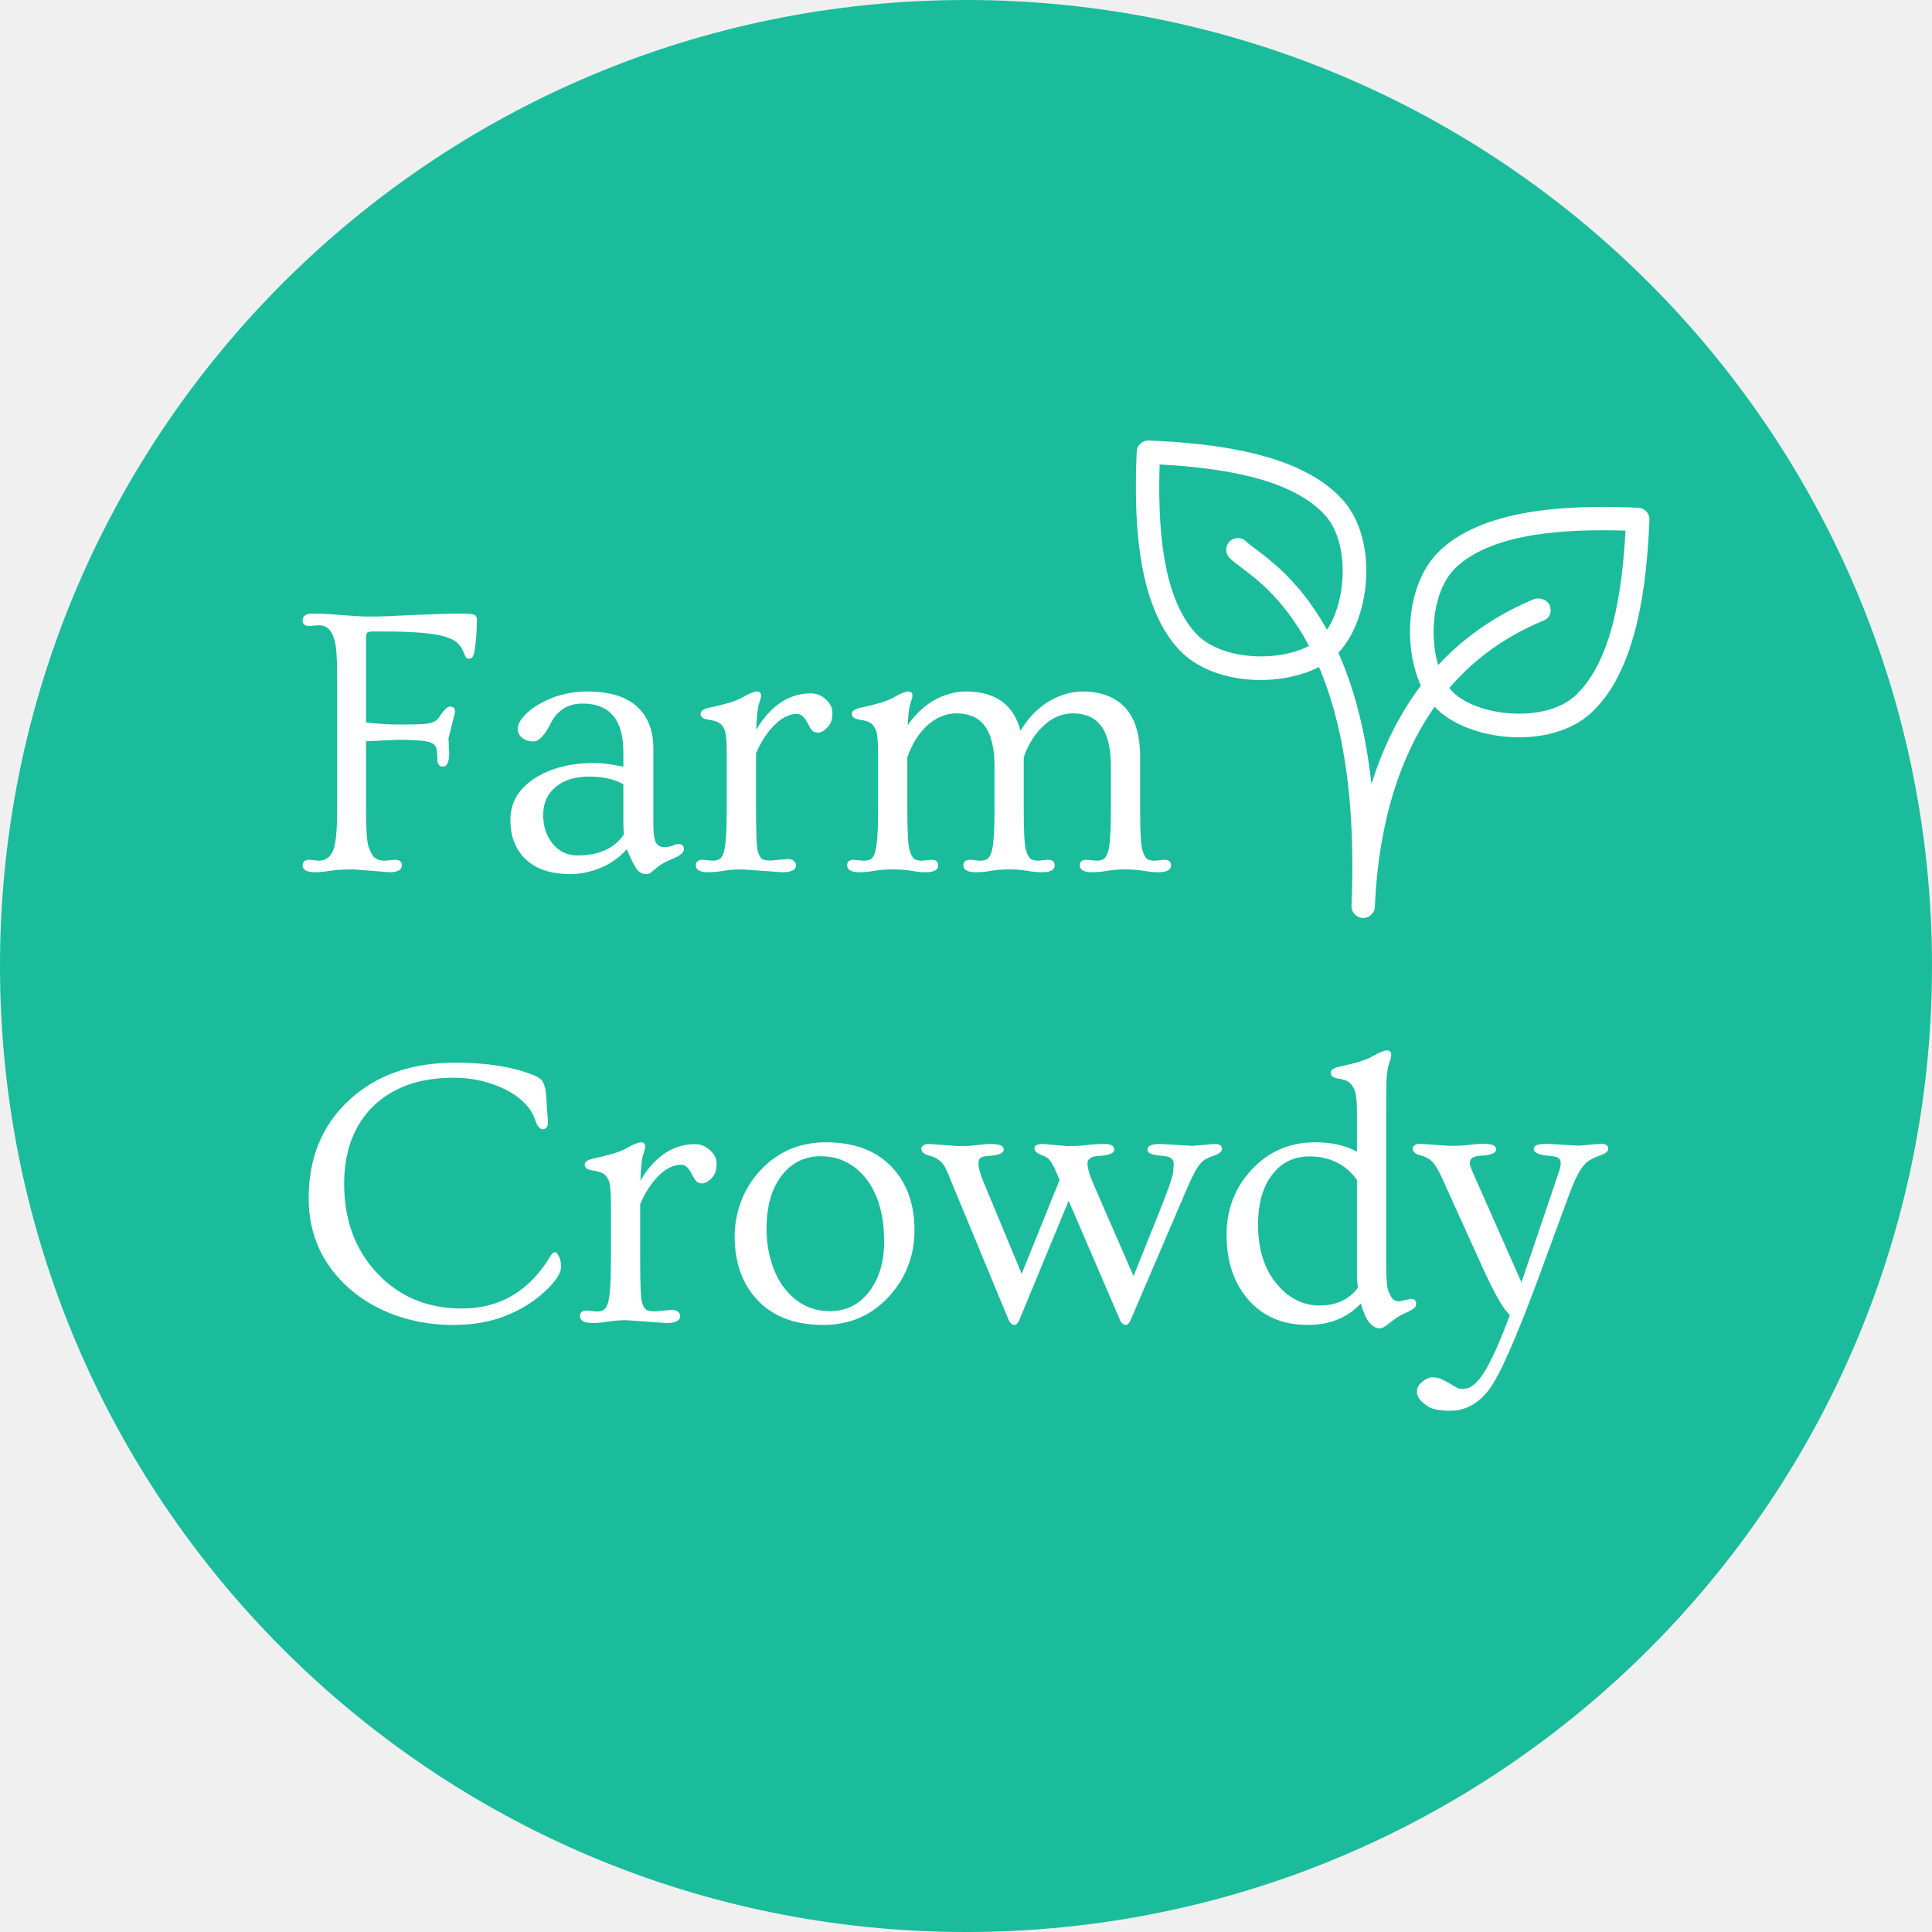
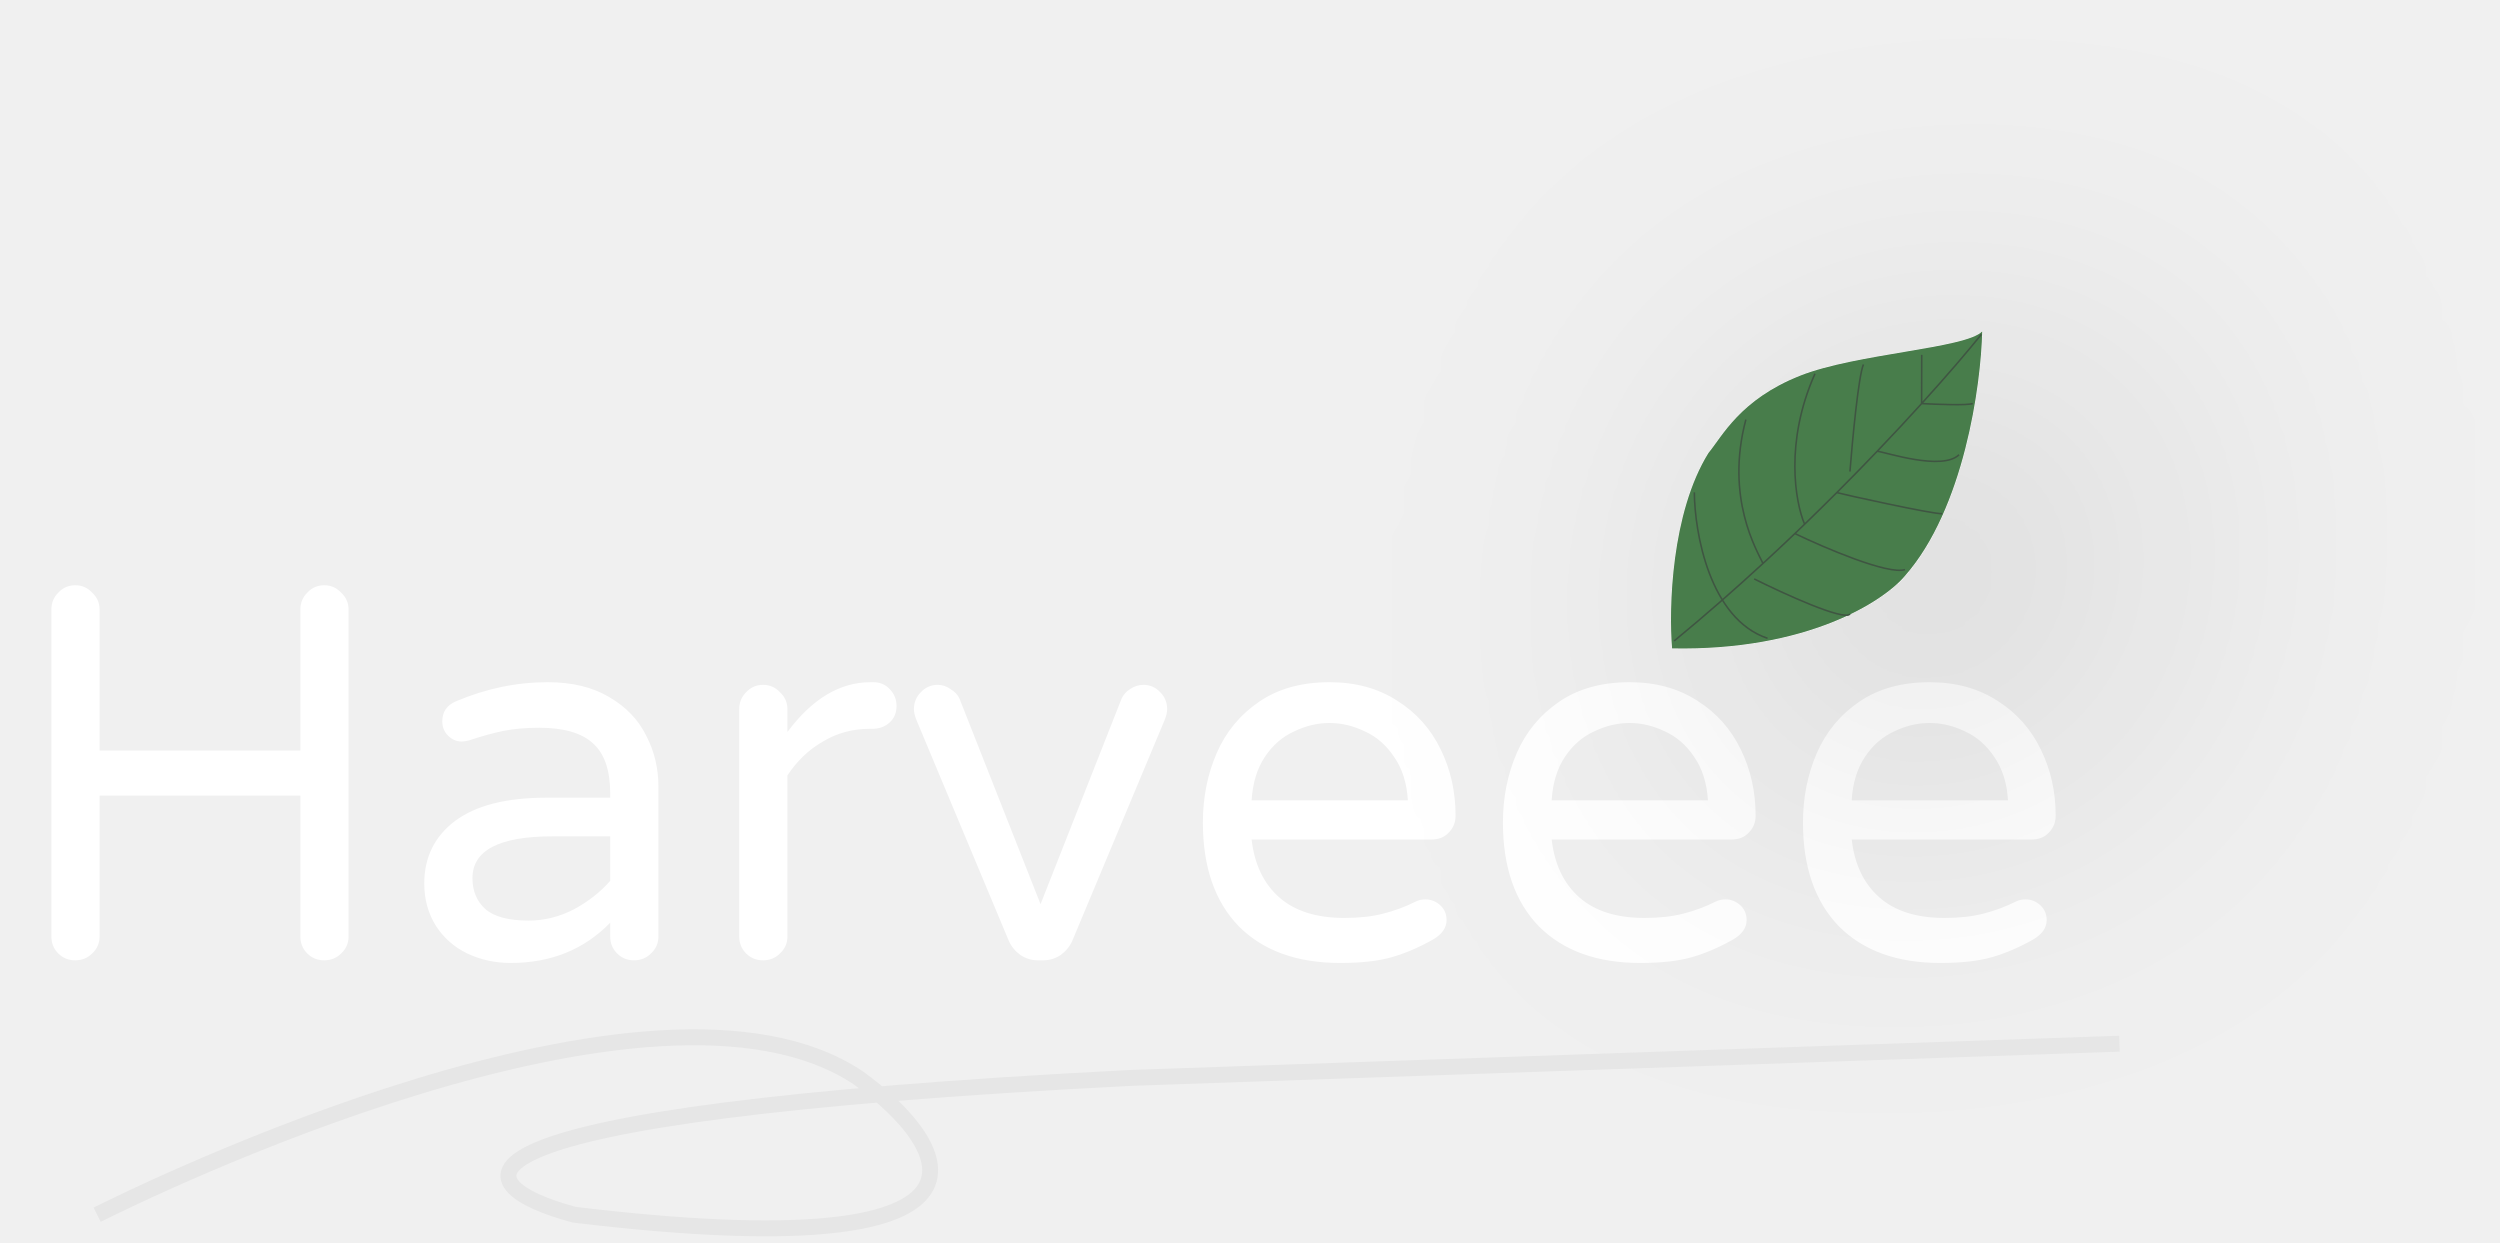
- <svg xmlns="http://www.w3.org/2000/svg" width="60" height="60" viewBox="0 0 60 60" fill="none">
-   <circle cx="30" cy="30" r="30" fill="#1ABC9C" />
-   <path d="M9.779 27.088C9.525 27.088 9.398 27.016 9.398 26.871C9.398 26.758 9.469 26.701 9.609 26.701L9.896 26.73C10.131 26.73 10.289 26.6 10.371 26.338C10.438 26.115 10.471 25.717 10.471 25.143V21.006C10.471 20.432 10.443 20.057 10.389 19.881C10.334 19.701 10.268 19.58 10.19 19.518C10.115 19.451 10.018 19.418 9.896 19.418L9.609 19.441C9.469 19.441 9.398 19.385 9.398 19.271C9.398 19.127 9.502 19.055 9.709 19.055C9.92 19.055 10.092 19.061 10.225 19.072C10.357 19.08 10.492 19.09 10.629 19.102C10.988 19.133 11.26 19.148 11.443 19.148C11.627 19.148 11.824 19.145 12.035 19.137C12.246 19.125 12.488 19.113 12.762 19.102C13.492 19.07 14 19.055 14.285 19.055C14.57 19.055 14.729 19.072 14.76 19.107C14.795 19.143 14.812 19.191 14.812 19.254C14.812 19.312 14.81 19.369 14.807 19.424C14.807 19.479 14.805 19.539 14.801 19.605C14.797 19.695 14.785 19.83 14.766 20.01C14.746 20.186 14.723 20.305 14.695 20.367C14.668 20.426 14.629 20.455 14.578 20.455C14.527 20.455 14.492 20.443 14.473 20.42C14.453 20.393 14.426 20.334 14.391 20.244C14.359 20.15 14.301 20.062 14.215 19.98C14.133 19.895 14 19.824 13.816 19.77C13.469 19.664 12.82 19.611 11.871 19.611H11.584C11.49 19.611 11.43 19.625 11.402 19.652C11.379 19.68 11.367 19.742 11.367 19.84V22.436C11.738 22.479 12.07 22.5 12.363 22.5C12.656 22.5 12.867 22.498 12.996 22.494C13.129 22.49 13.238 22.48 13.324 22.465C13.477 22.434 13.586 22.363 13.652 22.254C13.785 22.047 13.893 21.943 13.975 21.943C14.08 21.943 14.133 21.998 14.133 22.107L13.928 22.939L13.951 23.385C13.951 23.666 13.885 23.807 13.752 23.807C13.639 23.807 13.582 23.732 13.582 23.584C13.582 23.432 13.572 23.318 13.553 23.244C13.537 23.17 13.488 23.113 13.406 23.074C13.281 23.008 12.935 22.975 12.369 22.975C12.357 22.975 12.023 22.99 11.367 23.021V25.143C11.367 25.732 11.393 26.113 11.443 26.285C11.498 26.453 11.562 26.57 11.637 26.637C11.715 26.699 11.816 26.73 11.941 26.73L12.258 26.701C12.406 26.701 12.48 26.758 12.48 26.871C12.48 27.016 12.352 27.088 12.094 27.088L10.992 27C10.707 27 10.465 27.014 10.266 27.041C10.066 27.072 9.904 27.088 9.779 27.088ZM21.07 26.215C21.184 26.215 21.24 26.268 21.24 26.373C21.24 26.475 21.127 26.572 20.9 26.666C20.674 26.76 20.516 26.846 20.426 26.924C20.336 26.998 20.27 27.053 20.227 27.088C20.184 27.127 20.133 27.146 20.074 27.146C19.957 27.146 19.859 27.098 19.781 27C19.703 26.902 19.598 26.693 19.465 26.373C19.242 26.627 18.971 26.82 18.65 26.953C18.334 27.082 18.02 27.146 17.707 27.146C17.117 27.146 16.66 26.996 16.336 26.695C16.012 26.395 15.85 25.982 15.85 25.459C15.85 24.936 16.094 24.512 16.582 24.188C17.074 23.859 17.701 23.695 18.463 23.695C18.689 23.695 18.988 23.734 19.359 23.812V23.355C19.359 22.352 18.936 21.85 18.088 21.85C17.639 21.85 17.309 22.057 17.098 22.471C16.914 22.842 16.734 23.027 16.559 23.027C16.43 23.027 16.316 22.99 16.219 22.916C16.125 22.842 16.078 22.748 16.078 22.635C16.078 22.521 16.137 22.396 16.254 22.26C16.371 22.119 16.527 21.992 16.723 21.879C17.184 21.609 17.689 21.475 18.24 21.475C19.217 21.475 19.848 21.793 20.133 22.43C20.238 22.656 20.291 22.934 20.291 23.262V25.6C20.291 25.9 20.32 26.094 20.379 26.18C20.438 26.266 20.52 26.309 20.625 26.309C20.73 26.309 20.816 26.293 20.883 26.262C20.949 26.23 21.012 26.215 21.07 26.215ZM19.359 24.357C19.078 24.197 18.723 24.117 18.293 24.117C17.863 24.117 17.518 24.225 17.256 24.439C16.998 24.654 16.869 24.943 16.869 25.307C16.869 25.666 16.969 25.967 17.168 26.209C17.367 26.447 17.623 26.566 17.936 26.566C18.604 26.566 19.084 26.348 19.377 25.91C19.365 25.801 19.359 25.68 19.359 25.547V24.357ZM22.002 27.088C21.74 27.088 21.609 27.016 21.609 26.871C21.609 26.758 21.682 26.701 21.826 26.701L22.119 26.73C22.209 26.73 22.283 26.715 22.342 26.684C22.4 26.648 22.445 26.576 22.477 26.467C22.539 26.268 22.57 25.826 22.57 25.143V23.391C22.57 22.992 22.545 22.744 22.494 22.646C22.447 22.545 22.389 22.477 22.318 22.441C22.252 22.402 22.141 22.371 21.984 22.348C21.832 22.324 21.756 22.264 21.756 22.166C21.756 22.076 21.855 22.012 22.055 21.973C22.52 21.875 22.84 21.777 23.016 21.68C23.254 21.543 23.416 21.475 23.502 21.475C23.592 21.475 23.637 21.52 23.637 21.609C23.637 21.652 23.627 21.697 23.607 21.744C23.592 21.791 23.574 21.848 23.555 21.914C23.523 22.047 23.5 22.297 23.484 22.664C23.824 22.094 24.234 21.738 24.715 21.598C24.855 21.555 25.012 21.533 25.184 21.533C25.359 21.533 25.514 21.596 25.646 21.721C25.783 21.846 25.852 21.979 25.852 22.119C25.852 22.26 25.836 22.363 25.805 22.43C25.773 22.496 25.734 22.553 25.688 22.6C25.586 22.701 25.494 22.752 25.412 22.752C25.334 22.752 25.273 22.732 25.23 22.693C25.188 22.65 25.139 22.574 25.084 22.465C24.986 22.27 24.877 22.172 24.756 22.172C24.635 22.172 24.52 22.199 24.41 22.254C24.301 22.305 24.191 22.383 24.082 22.488C23.844 22.711 23.643 23.014 23.479 23.396V25.143C23.479 25.885 23.498 26.322 23.537 26.455C23.58 26.584 23.631 26.662 23.689 26.689C23.752 26.713 23.836 26.725 23.941 26.725L24.463 26.678C24.541 26.678 24.604 26.697 24.65 26.736C24.697 26.771 24.721 26.816 24.721 26.871C24.721 27.016 24.578 27.088 24.293 27.088L23.057 27C22.857 27 22.668 27.014 22.488 27.041C22.312 27.072 22.15 27.088 22.002 27.088ZM26.695 27.088C26.438 27.088 26.309 27.016 26.309 26.871C26.309 26.758 26.381 26.701 26.525 26.701L26.818 26.73C26.908 26.73 26.982 26.715 27.041 26.684C27.1 26.648 27.145 26.576 27.176 26.467C27.238 26.268 27.27 25.826 27.27 25.143V23.391C27.27 23 27.244 22.754 27.193 22.652C27.143 22.547 27.082 22.477 27.012 22.441C26.945 22.402 26.836 22.371 26.684 22.348C26.531 22.324 26.455 22.264 26.455 22.166C26.455 22.076 26.555 22.012 26.754 21.973C27.219 21.875 27.539 21.777 27.715 21.68C27.953 21.543 28.115 21.475 28.201 21.475C28.291 21.475 28.336 21.52 28.336 21.609C28.336 21.652 28.326 21.697 28.307 21.744C28.291 21.791 28.273 21.848 28.254 21.914C28.227 22.02 28.205 22.223 28.189 22.523C28.537 22.02 28.973 21.693 29.496 21.545C29.664 21.498 29.832 21.475 30 21.475C30.914 21.475 31.479 21.881 31.693 22.693C32.041 22.115 32.5 21.738 33.07 21.562C33.25 21.504 33.432 21.475 33.615 21.475C34.185 21.475 34.627 21.641 34.94 21.973C35.252 22.305 35.408 22.822 35.408 23.525V25.143C35.408 25.826 35.432 26.246 35.478 26.402C35.525 26.555 35.578 26.648 35.637 26.684C35.695 26.715 35.77 26.73 35.859 26.73L36.152 26.701C36.297 26.701 36.369 26.758 36.369 26.871C36.369 27.016 36.238 27.088 35.977 27.088C35.828 27.088 35.67 27.072 35.502 27.041C35.334 27.014 35.152 27 34.957 27C34.766 27 34.582 27.014 34.406 27.041C34.234 27.072 34.074 27.088 33.926 27.088C33.664 27.088 33.533 27.016 33.533 26.871C33.533 26.758 33.605 26.701 33.75 26.701L34.043 26.73C34.133 26.73 34.207 26.715 34.266 26.684C34.324 26.648 34.371 26.576 34.406 26.467C34.469 26.271 34.5 25.83 34.5 25.143V23.807C34.5 22.951 34.27 22.43 33.809 22.242C33.66 22.184 33.5 22.154 33.328 22.154C33.16 22.154 33.002 22.186 32.853 22.248C32.705 22.307 32.566 22.395 32.438 22.512C32.152 22.766 31.938 23.102 31.793 23.52V25.143C31.793 25.826 31.816 26.246 31.863 26.402C31.91 26.555 31.963 26.648 32.022 26.684C32.08 26.715 32.154 26.73 32.244 26.73L32.537 26.701C32.682 26.701 32.754 26.758 32.754 26.871C32.754 27.016 32.623 27.088 32.361 27.088C32.213 27.088 32.055 27.072 31.887 27.041C31.719 27.014 31.537 27 31.342 27C31.15 27 30.967 27.014 30.791 27.041C30.619 27.072 30.459 27.088 30.311 27.088C30.049 27.088 29.918 27.016 29.918 26.871C29.918 26.758 29.99 26.701 30.135 26.701L30.428 26.73C30.518 26.73 30.592 26.715 30.65 26.684C30.709 26.648 30.756 26.576 30.791 26.467C30.854 26.271 30.885 25.83 30.885 25.143V23.807C30.885 22.951 30.656 22.43 30.199 22.242C30.047 22.184 29.885 22.154 29.713 22.154C29.545 22.154 29.387 22.186 29.238 22.248C29.09 22.307 28.949 22.395 28.816 22.512C28.535 22.766 28.322 23.102 28.178 23.52V25.143C28.178 25.826 28.201 26.246 28.248 26.402C28.295 26.555 28.348 26.648 28.406 26.684C28.465 26.715 28.539 26.73 28.629 26.73L28.922 26.701C29.066 26.701 29.139 26.758 29.139 26.871C29.139 27.016 29.01 27.088 28.752 27.088C28.604 27.088 28.449 27.072 28.289 27.041C28.129 27.014 27.945 27 27.738 27C27.531 27 27.342 27.014 27.17 27.041C27.002 27.072 26.844 27.088 26.695 27.088ZM17.016 34.842C17.016 34.994 16.963 35.07 16.857 35.07C16.764 35.07 16.686 34.977 16.623 34.789C16.564 34.598 16.451 34.418 16.283 34.25C16.115 34.082 15.914 33.941 15.68 33.828C15.191 33.59 14.666 33.471 14.104 33.471C13.545 33.471 13.06 33.547 12.65 33.699C12.244 33.848 11.895 34.062 11.602 34.344C10.992 34.941 10.688 35.748 10.688 36.764C10.688 37.889 11.031 38.816 11.719 39.547C12.402 40.273 13.277 40.637 14.344 40.637C15.531 40.637 16.449 40.092 17.098 39.002C17.141 38.932 17.186 38.893 17.232 38.885C17.275 38.885 17.318 38.932 17.361 39.025C17.404 39.119 17.426 39.225 17.426 39.342C17.426 39.537 17.26 39.791 16.928 40.103C16.596 40.416 16.191 40.668 15.715 40.859C15.242 41.051 14.69 41.147 14.057 41.147C13.428 41.147 12.83 41.045 12.264 40.842C11.701 40.635 11.223 40.353 10.828 39.998C10 39.256 9.586 38.328 9.586 37.215C9.586 35.957 10.004 34.941 10.84 34.168C11.676 33.391 12.775 33.002 14.139 33.002C15.123 33.002 15.938 33.133 16.582 33.395C16.707 33.449 16.789 33.502 16.828 33.553C16.906 33.662 16.951 33.826 16.963 34.045C16.979 34.26 16.988 34.408 16.992 34.49C17.008 34.682 17.016 34.799 17.016 34.842ZM18.404 41.088C18.143 41.088 18.012 41.016 18.012 40.871C18.012 40.758 18.084 40.701 18.229 40.701L18.521 40.73C18.611 40.73 18.686 40.715 18.744 40.684C18.803 40.648 18.848 40.576 18.879 40.467C18.941 40.268 18.973 39.826 18.973 39.143V37.391C18.973 36.992 18.947 36.744 18.896 36.647C18.85 36.545 18.791 36.477 18.721 36.441C18.654 36.402 18.543 36.371 18.387 36.348C18.234 36.324 18.158 36.264 18.158 36.166C18.158 36.076 18.258 36.012 18.457 35.973C18.922 35.875 19.242 35.777 19.418 35.68C19.656 35.543 19.818 35.475 19.904 35.475C19.994 35.475 20.039 35.52 20.039 35.609C20.039 35.652 20.029 35.697 20.01 35.744C19.994 35.791 19.977 35.848 19.957 35.914C19.926 36.047 19.902 36.297 19.887 36.664C20.227 36.094 20.637 35.738 21.117 35.598C21.258 35.555 21.414 35.533 21.586 35.533C21.762 35.533 21.916 35.596 22.049 35.721C22.186 35.846 22.254 35.978 22.254 36.119C22.254 36.26 22.238 36.363 22.207 36.43C22.176 36.496 22.137 36.553 22.09 36.6C21.988 36.701 21.896 36.752 21.814 36.752C21.736 36.752 21.676 36.732 21.633 36.693C21.59 36.65 21.541 36.574 21.486 36.465C21.389 36.27 21.279 36.172 21.158 36.172C21.037 36.172 20.922 36.199 20.812 36.254C20.703 36.305 20.594 36.383 20.484 36.488C20.246 36.711 20.045 37.014 19.881 37.397V39.143C19.881 39.885 19.9 40.322 19.939 40.455C19.982 40.584 20.033 40.662 20.092 40.69C20.154 40.713 20.238 40.725 20.344 40.725L20.865 40.678C20.943 40.678 21.006 40.697 21.053 40.736C21.1 40.772 21.123 40.816 21.123 40.871C21.123 41.016 20.98 41.088 20.695 41.088L19.459 41C19.26 41 19.07 41.014 18.891 41.041C18.715 41.072 18.553 41.088 18.404 41.088ZM22.816 38.398C22.816 38.02 22.885 37.652 23.021 37.297C23.158 36.941 23.352 36.629 23.602 36.359C24.148 35.77 24.83 35.475 25.646 35.475C26.553 35.475 27.25 35.746 27.738 36.289C28.18 36.781 28.4 37.42 28.4 38.205C28.4 38.998 28.137 39.684 27.609 40.262C27.07 40.852 26.391 41.147 25.57 41.147C24.664 41.147 23.969 40.875 23.484 40.332C23.039 39.84 22.816 39.195 22.816 38.398ZM23.807 38.152C23.807 38.535 23.859 38.893 23.965 39.225C24.07 39.557 24.215 39.832 24.398 40.051C24.762 40.496 25.221 40.719 25.775 40.719C26.268 40.719 26.668 40.523 26.977 40.133C27.297 39.727 27.457 39.203 27.457 38.562C27.457 37.715 27.262 37.051 26.871 36.57C26.504 36.129 26.043 35.908 25.488 35.908C24.996 35.908 24.596 36.103 24.287 36.494C23.967 36.9 23.807 37.453 23.807 38.152ZM37.711 35.527C37.871 35.527 37.951 35.576 37.951 35.674C37.951 35.756 37.877 35.824 37.728 35.879C37.58 35.93 37.471 35.978 37.4 36.025C37.334 36.072 37.27 36.141 37.207 36.23C37.105 36.375 36.963 36.668 36.779 37.109L35.121 40.977C35.074 41.09 35.023 41.147 34.969 41.147C34.887 41.147 34.822 41.09 34.775 40.977L33.188 37.291L31.664 40.977C31.617 41.09 31.566 41.147 31.512 41.147C31.43 41.147 31.365 41.09 31.318 40.977L29.525 36.652C29.424 36.387 29.342 36.217 29.279 36.143C29.174 36.014 29.035 35.93 28.863 35.891C28.695 35.848 28.611 35.773 28.611 35.668C28.611 35.633 28.633 35.602 28.676 35.574C28.715 35.543 28.773 35.527 28.852 35.527L29.76 35.592C29.994 35.592 30.168 35.584 30.281 35.568C30.48 35.541 30.645 35.527 30.773 35.527C31.039 35.527 31.172 35.584 31.172 35.697C31.172 35.815 31.016 35.881 30.703 35.897C30.512 35.904 30.408 35.957 30.393 36.055C30.389 36.082 30.387 36.115 30.387 36.154C30.387 36.244 30.428 36.4 30.51 36.623L31.729 39.559L32.906 36.647L32.777 36.342C32.684 36.123 32.586 35.986 32.484 35.932C32.445 35.912 32.4 35.893 32.35 35.873C32.201 35.818 32.127 35.748 32.127 35.662C32.127 35.572 32.215 35.527 32.391 35.527L33.141 35.592C33.383 35.592 33.565 35.584 33.685 35.568C33.897 35.541 34.102 35.527 34.301 35.527C34.504 35.527 34.605 35.584 34.605 35.697C34.605 35.815 34.449 35.881 34.137 35.897C33.895 35.908 33.773 35.988 33.773 36.137C33.773 36.289 33.852 36.539 34.008 36.887L35.203 39.629L36.018 37.602C36.275 36.953 36.412 36.565 36.428 36.435C36.443 36.303 36.451 36.207 36.451 36.148C36.451 36 36.35 35.918 36.147 35.902C35.943 35.883 35.807 35.859 35.736 35.832C35.67 35.805 35.637 35.76 35.637 35.697C35.637 35.584 35.77 35.527 36.035 35.527L37.031 35.586L37.711 35.527ZM42.264 40.478C41.846 40.924 41.297 41.147 40.617 41.147C39.82 41.147 39.191 40.871 38.73 40.32C38.305 39.805 38.092 39.148 38.092 38.352C38.092 37.555 38.353 36.877 38.877 36.318C39.404 35.756 40.06 35.475 40.846 35.475C41.361 35.475 41.793 35.572 42.141 35.768V34.531C42.141 34.164 42.111 33.926 42.053 33.816C41.994 33.703 41.932 33.627 41.865 33.588C41.799 33.549 41.691 33.518 41.543 33.494C41.398 33.471 41.326 33.41 41.326 33.312C41.326 33.223 41.426 33.158 41.625 33.119C42.094 33.022 42.416 32.922 42.592 32.82C42.83 32.688 42.99 32.621 43.072 32.621C43.162 32.621 43.207 32.666 43.207 32.756C43.207 32.799 43.199 32.844 43.184 32.891C43.102 33.102 43.059 33.369 43.055 33.693C43.051 34.018 43.049 34.281 43.049 34.484V39.283C43.049 39.713 43.074 39.99 43.125 40.115C43.176 40.24 43.227 40.322 43.277 40.361C43.328 40.397 43.389 40.414 43.459 40.414L43.81 40.338C43.924 40.338 43.98 40.389 43.98 40.49C43.98 40.549 43.955 40.598 43.904 40.637C43.857 40.676 43.775 40.721 43.658 40.772C43.541 40.822 43.443 40.875 43.365 40.93C43.287 40.984 43.219 41.035 43.16 41.082C43.027 41.195 42.924 41.252 42.85 41.252C42.596 41.252 42.4 40.994 42.264 40.478ZM42.141 36.641C41.785 36.156 41.293 35.914 40.664 35.914C40.191 35.914 39.812 36.096 39.527 36.459C39.223 36.842 39.07 37.365 39.07 38.029C39.07 38.803 39.268 39.422 39.662 39.887C40.029 40.324 40.469 40.543 40.98 40.543C41.5 40.543 41.897 40.359 42.17 39.992C42.15 39.848 42.141 39.68 42.141 39.488V36.641ZM49.705 35.522C49.865 35.522 49.945 35.57 49.945 35.668C49.945 35.75 49.871 35.818 49.723 35.873C49.578 35.924 49.467 35.973 49.389 36.02C49.31 36.062 49.238 36.125 49.172 36.207C49.035 36.375 48.891 36.666 48.738 37.08L47.859 39.471C47.105 41.525 46.56 42.762 46.225 43.18C45.893 43.602 45.498 43.812 45.041 43.812C44.725 43.812 44.496 43.77 44.355 43.684C44.121 43.535 44.004 43.383 44.004 43.227C44.004 43.117 44.043 43.027 44.121 42.957C44.25 42.836 44.367 42.775 44.473 42.775C44.582 42.775 44.678 42.793 44.76 42.828C44.842 42.867 44.92 42.908 44.994 42.951C45.072 42.998 45.143 43.039 45.205 43.074C45.268 43.113 45.324 43.133 45.375 43.133C45.426 43.133 45.478 43.129 45.533 43.121C45.592 43.113 45.654 43.086 45.721 43.039C45.787 42.996 45.859 42.928 45.938 42.834C46.016 42.74 46.102 42.609 46.195 42.441C46.402 42.062 46.635 41.527 46.893 40.836C46.725 40.711 46.459 40.26 46.096 39.482L44.801 36.623C44.684 36.369 44.594 36.207 44.531 36.137C44.43 36.008 44.293 35.924 44.121 35.885C43.953 35.842 43.869 35.768 43.869 35.662C43.869 35.627 43.891 35.596 43.934 35.568C43.973 35.537 44.031 35.522 44.109 35.522L45.018 35.586C45.256 35.586 45.435 35.578 45.557 35.562C45.764 35.535 45.934 35.522 46.066 35.522C46.332 35.522 46.465 35.578 46.465 35.691C46.465 35.809 46.309 35.875 45.996 35.891C45.797 35.902 45.684 35.955 45.656 36.049C45.648 36.076 45.645 36.105 45.645 36.137C45.645 36.188 45.703 36.34 45.82 36.594L47.25 39.822C47.254 39.822 47.256 39.818 47.256 39.81C47.256 39.803 47.258 39.795 47.262 39.787L48.258 36.852C48.316 36.676 48.365 36.531 48.404 36.418C48.447 36.301 48.469 36.203 48.469 36.125C48.469 36.043 48.441 35.986 48.387 35.955C48.332 35.924 48.227 35.902 48.07 35.891C47.777 35.863 47.631 35.795 47.631 35.685C47.631 35.576 47.764 35.522 48.029 35.522L49.025 35.58L49.705 35.522Z" fill="white" />
-   <path d="M41.677 15.498C40.34 14.042 37.614 13.764 35.679 13.681C35.479 13.673 35.309 13.829 35.301 14.029C35.218 15.963 35.263 18.703 36.6 20.159C37.164 20.774 38.057 21.076 38.953 21.114C39.926 21.155 40.904 20.885 41.469 20.366C42.554 19.37 42.855 16.78 41.677 15.498ZM40.978 19.832C40.168 20.575 38.006 20.615 37.136 19.668C36.057 18.493 35.959 16.194 36.013 14.425C37.781 14.521 40.062 14.814 41.142 15.99C42.012 16.937 41.787 19.089 40.978 19.832Z" fill="white" />
-   <path d="M50.878 15.768C48.944 15.686 46.204 15.73 44.748 17.067C43.464 18.245 43.544 20.851 44.54 21.936C45.059 22.5 46.01 22.853 46.983 22.894C47.879 22.932 48.793 22.708 49.409 22.144C50.865 20.807 51.143 18.081 51.225 16.146C51.234 15.946 51.078 15.777 50.878 15.768ZM48.916 21.608C47.969 22.478 45.817 22.253 45.075 21.444C44.332 20.635 44.291 18.472 45.238 17.602C46.414 16.523 48.712 16.425 50.481 16.48C50.385 18.248 50.092 20.529 48.916 21.608Z" fill="white" />
-   <path d="M48.124 18.798C48.046 18.612 47.803 18.539 47.619 18.615C44.779 19.805 43.315 22.029 42.593 24.349C42.037 19.328 39.879 17.712 38.963 17.027C38.849 16.941 38.76 16.879 38.712 16.826C38.576 16.679 38.346 16.669 38.198 16.805C38.051 16.94 38.041 17.17 38.176 17.318C38.245 17.392 38.366 17.486 38.528 17.608C39.56 18.38 42.3 20.432 41.972 28.13C41.964 28.33 42.12 28.5 42.32 28.508C42.52 28.517 42.69 28.361 42.698 28.162C42.831 25.051 43.841 20.986 47.9 19.286L47.96 19.26C48.144 19.183 48.202 18.983 48.124 18.798Z" fill="white" />
+ <svg xmlns="http://www.w3.org/2000/svg" width="157" height="78" viewBox="0 0 157 78" fill="none">
+   <path d="M4.724 60.308C4.303 60.308 3.948 60.164 3.659 59.876C3.371 59.587 3.227 59.232 3.227 58.811V38.284C3.227 37.863 3.371 37.508 3.659 37.22C3.948 36.909 4.303 36.754 4.724 36.754C5.145 36.754 5.5 36.909 5.789 37.22C6.099 37.508 6.254 37.863 6.254 38.284V47.134H18.863V38.284C18.863 37.863 19.007 37.508 19.296 37.22C19.584 36.909 19.939 36.754 20.36 36.754C20.782 36.754 21.136 36.909 21.425 37.22C21.735 37.508 21.89 37.863 21.89 38.284V58.811C21.89 59.232 21.735 59.587 21.425 59.876C21.136 60.164 20.782 60.308 20.36 60.308C19.939 60.308 19.584 60.164 19.296 59.876C19.007 59.587 18.863 59.232 18.863 58.811V49.962H6.254V58.811C6.254 59.232 6.099 59.587 5.789 59.876C5.5 60.164 5.145 60.308 4.724 60.308ZM32.067 60.474C31.091 60.474 30.181 60.275 29.339 59.876C28.518 59.476 27.864 58.9 27.376 58.145C26.888 57.369 26.644 56.482 26.644 55.484C26.644 53.843 27.287 52.534 28.573 51.558C29.882 50.583 31.789 50.095 34.296 50.095H38.321V49.828C38.321 48.365 37.955 47.311 37.223 46.668C36.514 46.025 35.394 45.703 33.863 45.703C33.02 45.703 32.266 45.77 31.601 45.903C30.958 46.036 30.237 46.236 29.439 46.502C29.261 46.546 29.117 46.568 29.006 46.568C28.673 46.568 28.385 46.446 28.141 46.202C27.897 45.958 27.775 45.659 27.775 45.304C27.775 44.705 28.063 44.284 28.64 44.04C30.525 43.241 32.444 42.842 34.395 42.842C35.926 42.842 37.212 43.153 38.255 43.774C39.319 44.395 40.095 45.204 40.583 46.202C41.093 47.178 41.349 48.243 41.349 49.396V58.811C41.349 59.232 41.193 59.587 40.883 59.876C40.594 60.164 40.239 60.308 39.818 60.308C39.397 60.308 39.042 60.164 38.754 59.876C38.465 59.587 38.321 59.232 38.321 58.811V57.946C36.68 59.632 34.595 60.474 32.067 60.474ZM33.198 57.813C34.174 57.813 35.116 57.58 36.026 57.114C36.935 56.626 37.7 56.027 38.321 55.318V52.523H34.695C31.346 52.523 29.671 53.399 29.671 55.151C29.671 55.95 29.938 56.593 30.47 57.081C31.024 57.569 31.934 57.813 33.198 57.813ZM47.92 60.308C47.498 60.308 47.144 60.164 46.855 59.876C46.567 59.587 46.423 59.232 46.423 58.811V44.539C46.423 44.117 46.567 43.763 46.855 43.474C47.144 43.164 47.498 43.008 47.92 43.008C48.341 43.008 48.696 43.164 48.984 43.474C49.295 43.763 49.45 44.117 49.45 44.539V45.969C51.003 43.885 52.744 42.842 54.673 42.842H54.84C55.261 42.842 55.605 42.986 55.871 43.275C56.159 43.563 56.303 43.918 56.303 44.339C56.303 44.761 56.159 45.104 55.871 45.37C55.583 45.637 55.217 45.77 54.773 45.77H54.607C53.542 45.77 52.566 46.036 51.679 46.568C50.792 47.078 50.049 47.788 49.45 48.697V58.811C49.45 59.232 49.295 59.587 48.984 59.876C48.696 60.164 48.341 60.308 47.92 60.308ZM65.18 60.308C64.781 60.308 64.415 60.197 64.082 59.975C63.749 59.731 63.505 59.432 63.35 59.077L57.561 45.237C57.45 44.971 57.395 44.738 57.395 44.539C57.395 44.117 57.539 43.763 57.827 43.474C58.116 43.164 58.471 43.008 58.892 43.008C59.18 43.008 59.447 43.097 59.69 43.275C59.957 43.43 60.145 43.63 60.256 43.873L65.346 56.782L70.436 43.873C70.547 43.63 70.724 43.43 70.968 43.275C71.234 43.097 71.512 43.008 71.8 43.008C72.222 43.008 72.576 43.164 72.865 43.474C73.153 43.763 73.297 44.117 73.297 44.539C73.297 44.738 73.242 44.971 73.131 45.237L67.342 59.077C67.187 59.432 66.943 59.731 66.61 59.975C66.278 60.197 65.912 60.308 65.512 60.308H65.18ZM84.157 60.474C81.451 60.474 79.333 59.709 77.803 58.179C76.295 56.626 75.541 54.453 75.541 51.658C75.541 50.084 75.829 48.631 76.406 47.3C76.982 45.969 77.869 44.894 79.067 44.073C80.265 43.252 81.74 42.842 83.492 42.842C85.133 42.842 86.552 43.23 87.75 44.007C88.948 44.761 89.857 45.781 90.478 47.067C91.099 48.331 91.41 49.718 91.41 51.226C91.41 51.647 91.265 52.002 90.977 52.29C90.711 52.579 90.345 52.723 89.879 52.723H78.601C78.779 54.275 79.355 55.484 80.331 56.349C81.307 57.214 82.671 57.647 84.423 57.647C85.355 57.647 86.164 57.558 86.852 57.38C87.562 57.203 88.249 56.948 88.915 56.615C89.092 56.526 89.291 56.482 89.513 56.482C89.868 56.482 90.179 56.604 90.445 56.848C90.711 57.092 90.844 57.403 90.844 57.78C90.844 58.267 90.556 58.678 89.979 59.011C89.114 59.498 88.26 59.864 87.417 60.108C86.575 60.352 85.488 60.474 84.157 60.474ZM88.415 50.261C88.349 49.174 88.061 48.265 87.55 47.533C87.062 46.801 86.453 46.269 85.721 45.936C84.989 45.581 84.246 45.404 83.492 45.404C82.738 45.404 81.995 45.581 81.263 45.936C80.531 46.269 79.921 46.801 79.433 47.533C78.945 48.265 78.668 49.174 78.601 50.261H88.415ZM103 60.474C100.295 60.474 98.177 59.709 96.646 58.179C95.138 56.626 94.384 54.453 94.384 51.658C94.384 50.084 94.672 48.631 95.249 47.3C95.826 45.969 96.713 44.894 97.91 44.073C99.108 43.252 100.583 42.842 102.335 42.842C103.976 42.842 105.396 43.23 106.593 44.007C107.791 44.761 108.7 45.781 109.321 47.067C109.942 48.331 110.253 49.718 110.253 51.226C110.253 51.647 110.109 52.002 109.82 52.29C109.554 52.579 109.188 52.723 108.723 52.723H97.445C97.622 54.275 98.199 55.484 99.175 56.349C100.15 57.214 101.514 57.647 103.267 57.647C104.198 57.647 105.008 57.558 105.695 57.38C106.405 57.203 107.092 56.948 107.758 56.615C107.935 56.526 108.135 56.482 108.357 56.482C108.711 56.482 109.022 56.604 109.288 56.848C109.554 57.092 109.687 57.403 109.687 57.78C109.687 58.267 109.399 58.678 108.822 59.011C107.957 59.498 107.104 59.864 106.261 60.108C105.418 60.352 104.331 60.474 103 60.474ZM107.259 50.261C107.192 49.174 106.904 48.265 106.394 47.533C105.906 46.801 105.296 46.269 104.564 45.936C103.832 45.581 103.089 45.404 102.335 45.404C101.581 45.404 100.838 45.581 100.106 45.936C99.374 46.269 98.764 46.801 98.276 47.533C97.788 48.265 97.511 49.174 97.445 50.261H107.259ZM121.844 60.474C119.138 60.474 117.02 59.709 115.49 58.179C113.981 56.626 113.227 54.453 113.227 51.658C113.227 50.084 113.516 48.631 114.092 47.3C114.669 45.969 115.556 44.894 116.754 44.073C117.951 43.252 119.426 42.842 121.178 42.842C122.82 42.842 124.239 43.23 125.437 44.007C126.634 44.761 127.544 45.781 128.165 47.067C128.786 48.331 129.096 49.718 129.096 51.226C129.096 51.647 128.952 52.002 128.664 52.29C128.398 52.579 128.032 52.723 127.566 52.723H116.288C116.465 54.275 117.042 55.484 118.018 56.349C118.994 57.214 120.358 57.647 122.11 57.647C123.041 57.647 123.851 57.558 124.538 57.38C125.248 57.203 125.936 56.948 126.601 56.615C126.779 56.526 126.978 56.482 127.2 56.482C127.555 56.482 127.865 56.604 128.131 56.848C128.398 57.092 128.531 57.403 128.531 57.78C128.531 58.267 128.242 58.678 127.666 59.011C126.801 59.498 125.947 59.864 125.104 60.108C124.261 60.352 123.174 60.474 121.844 60.474ZM126.102 50.261C126.036 49.174 125.747 48.265 125.237 47.533C124.749 46.801 124.139 46.269 123.407 45.936C122.675 45.581 121.932 45.404 121.178 45.404C120.424 45.404 119.681 45.581 118.949 45.936C118.218 46.269 117.608 46.801 117.12 47.533C116.632 48.265 116.354 49.174 116.288 50.261H126.102Z" fill="white" />
+   <g filter="url(#filter0_d_531_1247)">
+     <path d="M124.482 20.811C123.456 21.887 116.559 22.197 113.035 23.598C109.265 25.096 108.149 27.416 107.291 28.447C104.953 32.214 104.794 38.198 105.007 40.719C113.502 40.884 118.291 37.758 119.623 36.175C123.34 31.96 124.411 24.176 124.482 20.811Z" fill="#487D4B" />
+     <path d="M124.43 20.998C123.609 22.02 122.325 23.53 120.678 25.345M105.136 40.251C107.072 38.66 108.944 37.017 110.715 35.386M106.404 30.917C106.424 33.466 107.371 38.869 111.001 40.086M110.161 36.355C112.013 37.281 115.81 39.018 116.18 38.559M110.715 35.386C110.346 34.59 108.329 31.275 109.641 26.35M110.715 35.386C111.398 34.757 112.066 34.13 112.718 33.508M112.718 33.508C114.579 34.404 118.568 36.11 119.632 35.773M112.718 33.508C112.923 33.312 113.127 33.116 113.329 32.921M113.329 32.921C112.747 31.559 112.064 27.762 113.981 23.468M113.329 32.921C114.024 32.25 114.698 31.587 115.35 30.935M115.35 30.935C115.634 31.023 121.451 32.31 121.971 32.259M115.35 30.935C116.242 30.043 117.091 29.173 117.889 28.338M116.176 29.614C116.33 27.655 116.716 23.566 117.026 22.888M117.889 28.338C118.388 28.387 121.965 29.594 123.029 28.556M117.889 28.338C118.904 27.277 119.838 26.271 120.678 25.345M120.678 25.345C121.648 25.398 123.648 25.47 123.887 25.337M120.678 25.345L120.684 22.284" stroke="#3F5542" stroke-width="0.1" />
+   </g>
+   <path d="M6.1 76.285C8.954 74.853 41.06 59.1 53.903 67.692C59.849 71.989 64.605 79.722 36.066 76.285C28.931 74.376 25.934 69.984 71.027 67.692L133.1 65.544" stroke="#E6E6E6" />
+   <defs>
+     <filter id="filter0_d_531_1247" x="86.939" y="0.812" width="69.544" height="69.913" filterUnits="userSpaceOnUse" color-interpolation-filters="sRGB">
+       <feFlood flood-opacity="0" result="BackgroundImageFix" />
+       <feColorMatrix in="SourceAlpha" type="matrix" values="0 0 0 0 0 0 0 0 0 0 0 0 0 0 0 0 0 0 127 0" result="hardAlpha" />
+       <feOffset dx="7" dy="5" />
+       <feGaussianBlur stdDeviation="12.5" />
+       <feComposite in2="hardAlpha" operator="out" />
+       <feColorMatrix type="matrix" values="0 0 0 0 0 0 0 0 0 0 0 0 0 0 0 0 0 0 0.25 0" />
+       <feBlend mode="normal" in2="BackgroundImageFix" result="effect1_dropShadow_531_1247" />
+       <feBlend mode="normal" in="SourceGraphic" in2="effect1_dropShadow_531_1247" result="shape" />
+     </filter>
+   </defs>
</svg>
